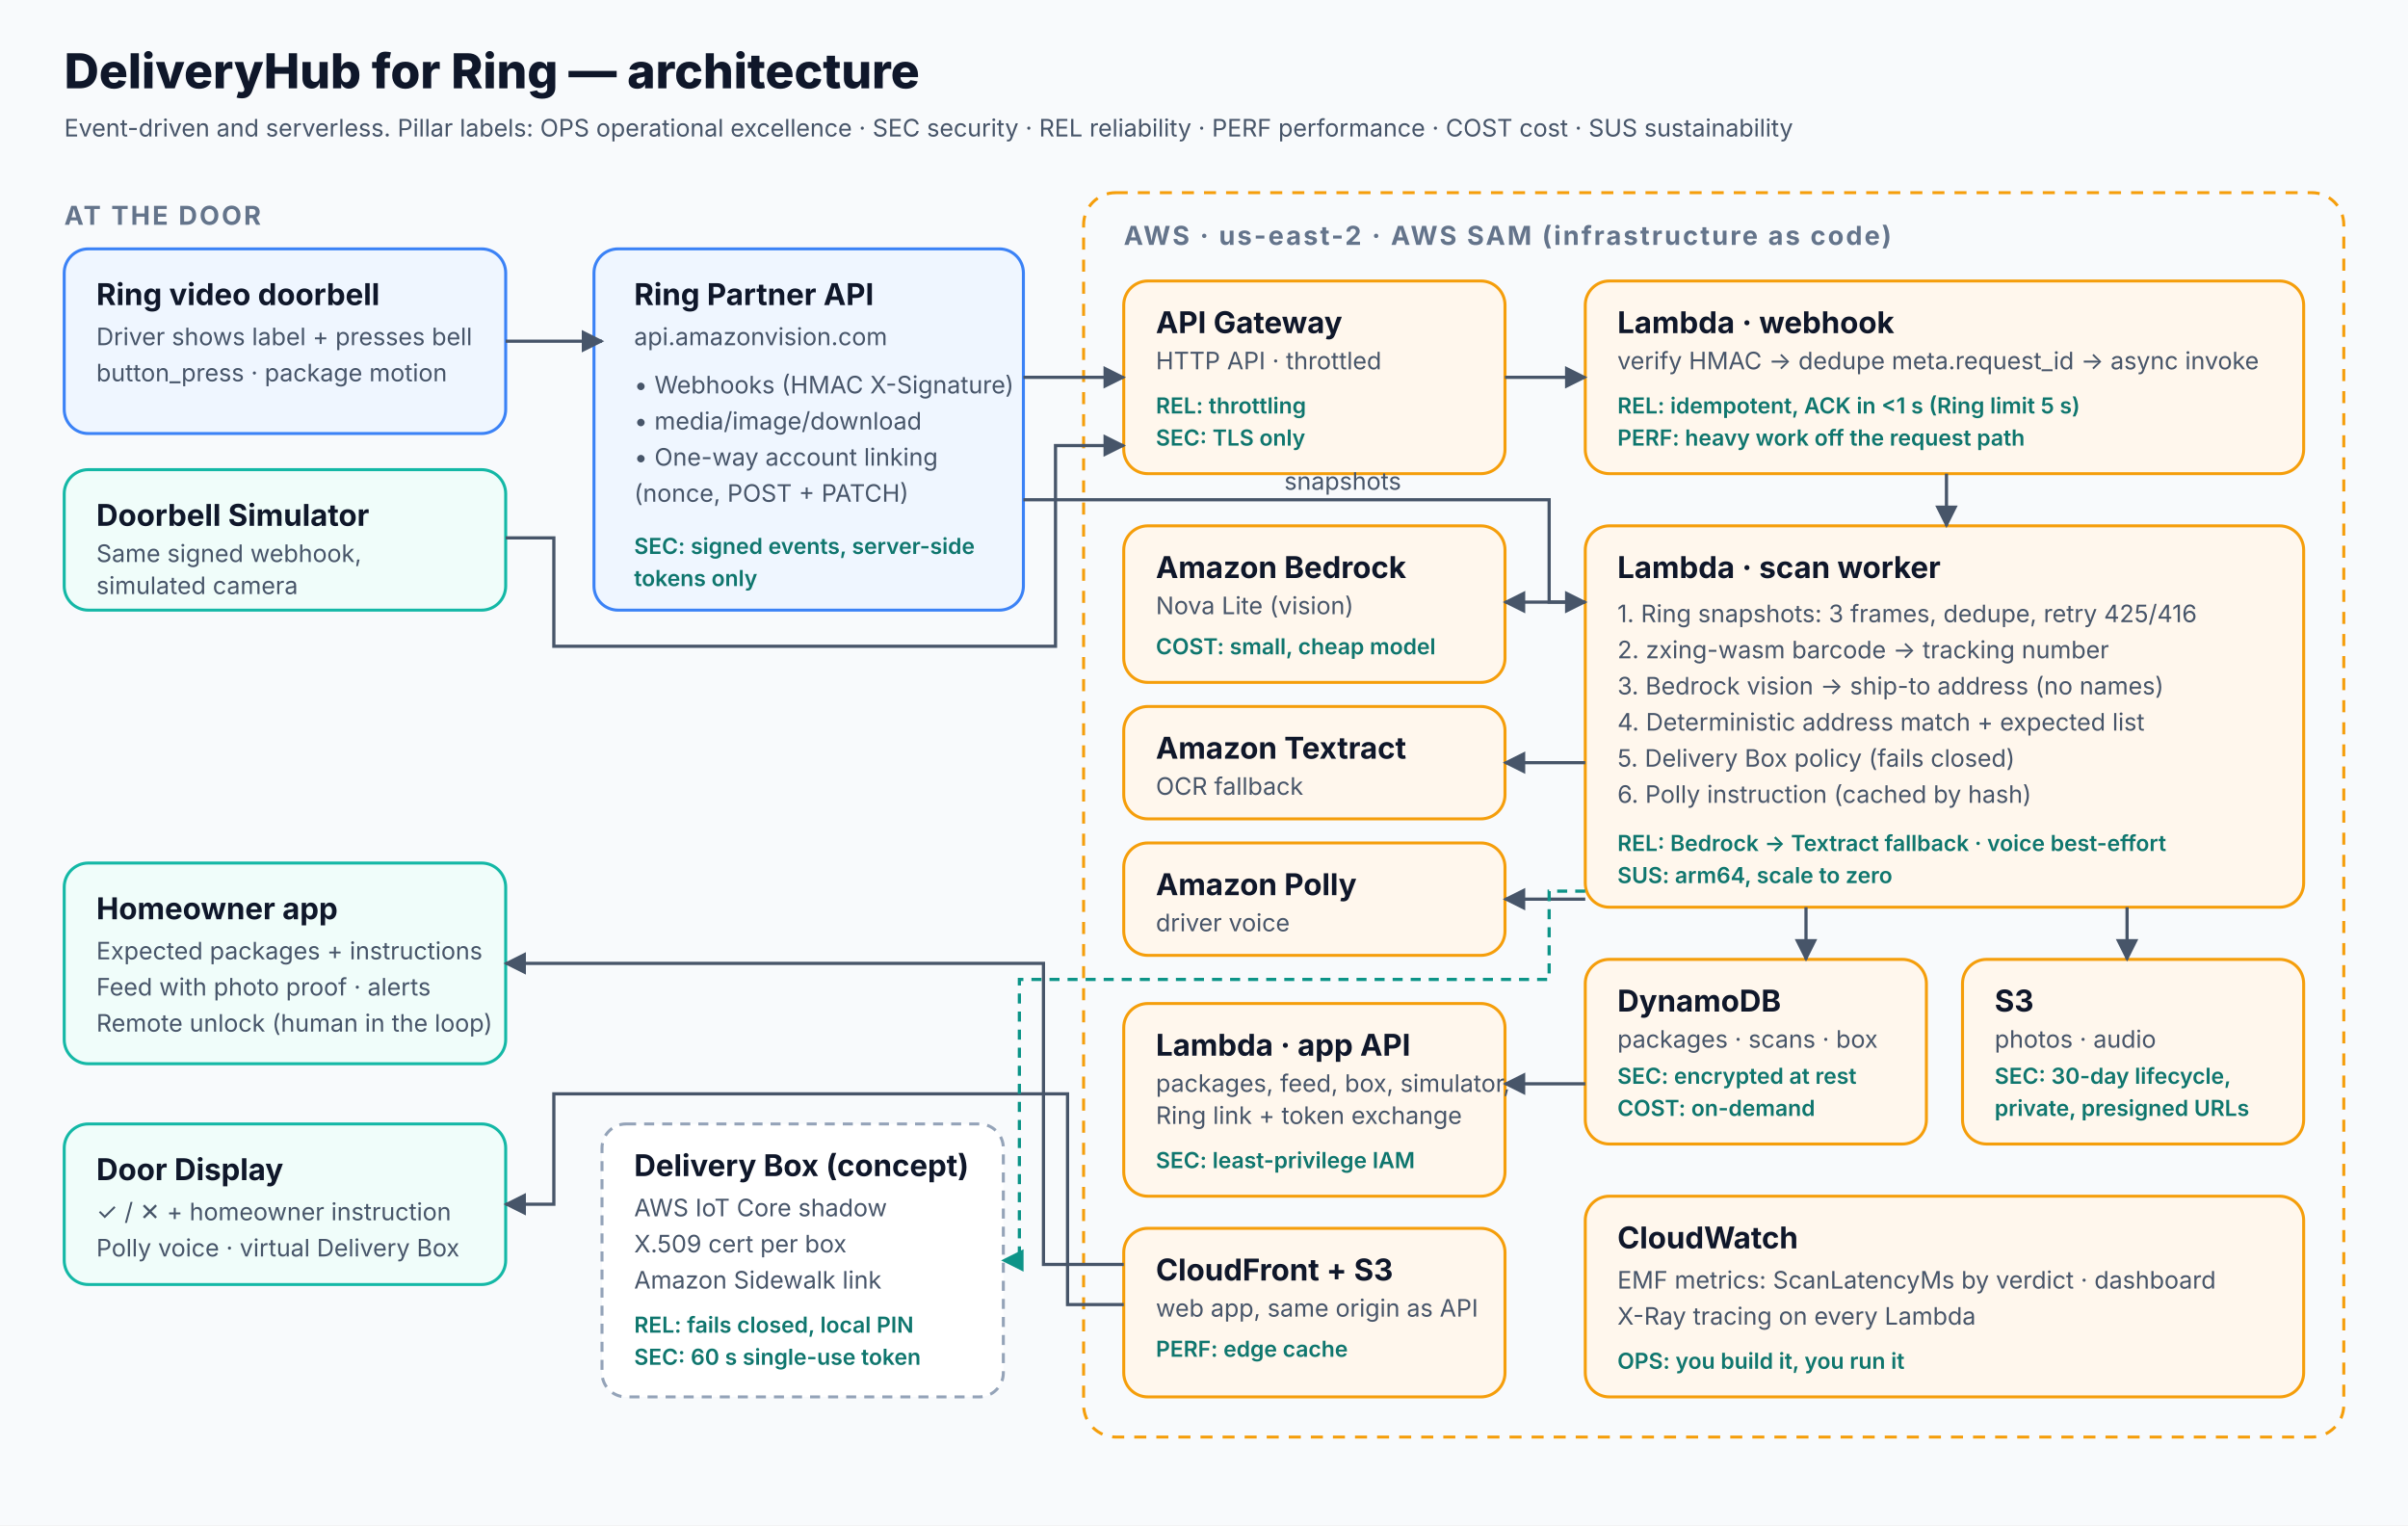
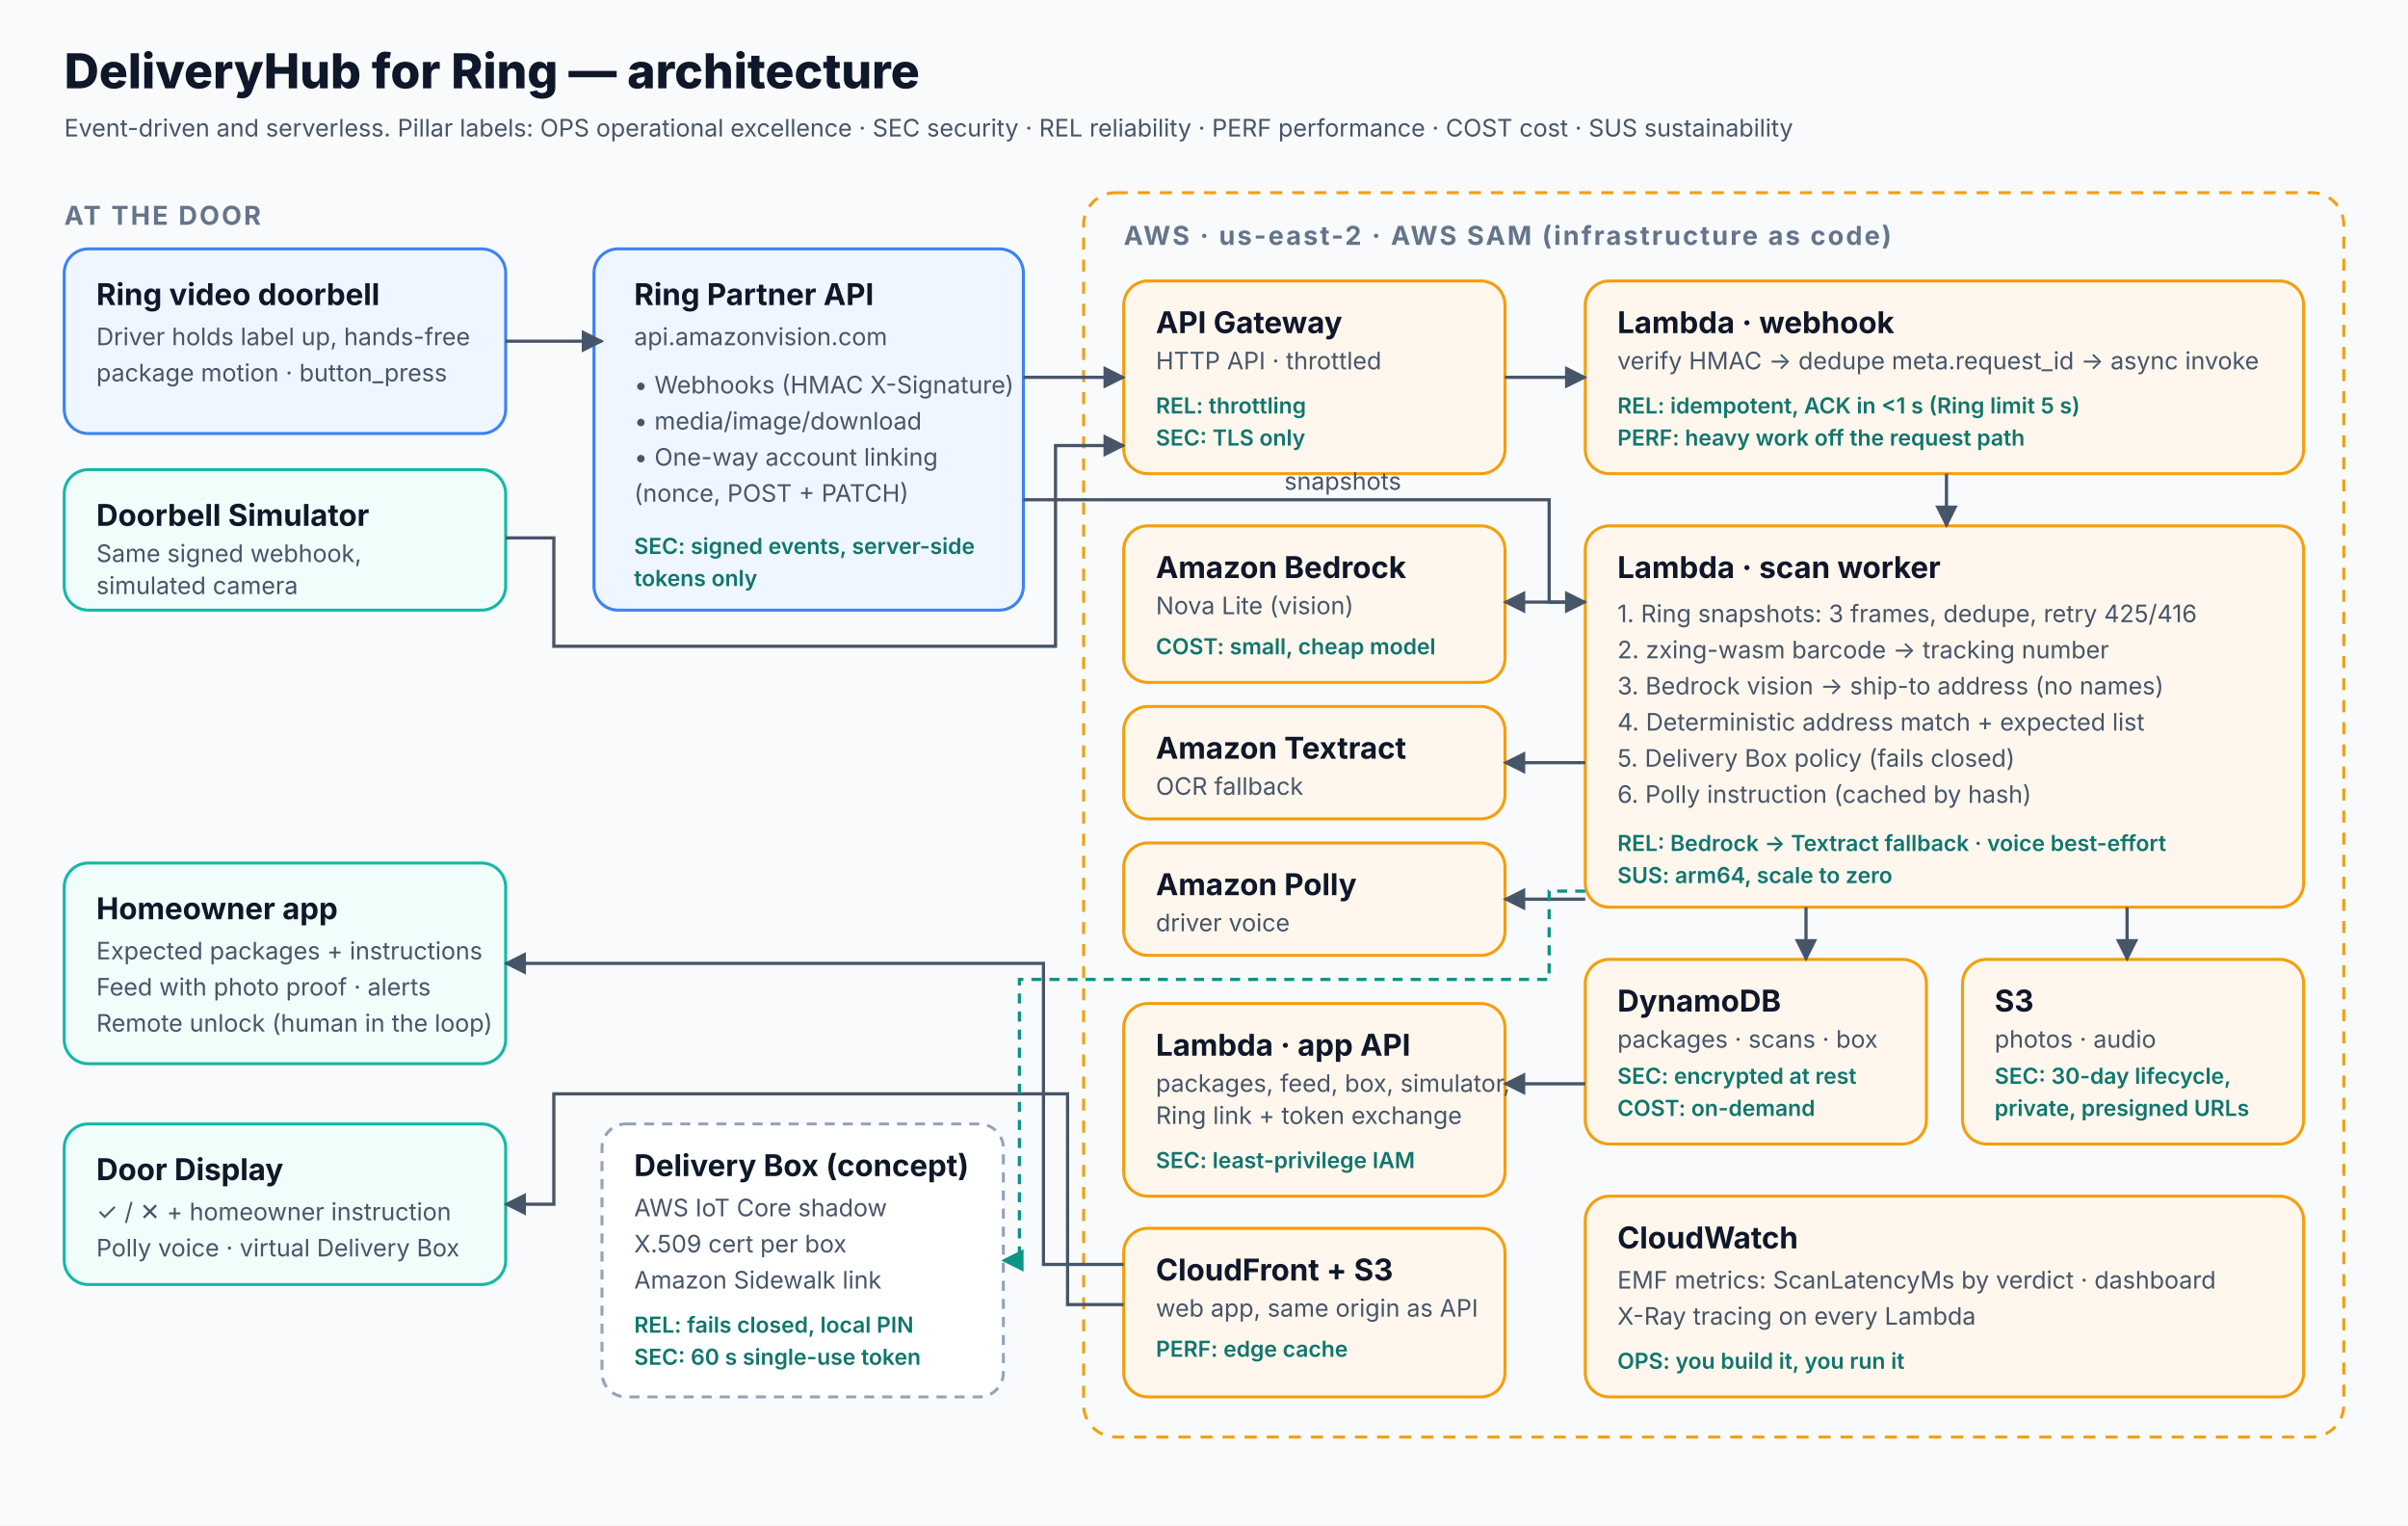
<svg xmlns="http://www.w3.org/2000/svg" viewBox="0 0 1200 760" font-family="Inter, Helvetica, Arial, sans-serif">
  <defs>
    <marker id="a" viewBox="0 0 10 10" refX="9" refY="5" markerWidth="7" markerHeight="7" orient="auto-start-reverse">
      <path d="M0 0L10 5L0 10z" fill="#475569" />
    </marker>
    <marker id="g" viewBox="0 0 10 10" refX="9" refY="5" markerWidth="7" markerHeight="7" orient="auto-start-reverse">
      <path d="M0 0L10 5L0 10z" fill="#0d9488" />
    </marker>
    <style>
      .box{fill:#fff;stroke:#cbd5e1;stroke-width:1.5}
      .aws{fill:#fff7ed;stroke:#f59e0b;stroke-width:1.5}
      .ring{fill:#eff6ff;stroke:#3b82f6;stroke-width:1.5}
      .us{fill:#f0fdfa;stroke:#14b8a6;stroke-width:1.5}
      .t{font-size:15px;font-weight:700;fill:#0f172a}
      .s{font-size:12px;fill:#475569}
      .p{font-size:11px;font-weight:600;fill:#0f766e}
      .l{stroke:#475569;stroke-width:1.6;fill:none;marker-end:url(#a)}
      .lg{stroke:#0d9488;stroke-width:1.6;fill:none;stroke-dasharray:5 4;marker-end:url(#g)}
      .h{font-size:13px;font-weight:700;fill:#64748b;letter-spacing:.08em}
    </style>
  </defs>
  <rect width="1200" height="760" fill="#f8fafc" />
  <text x="32" y="44" font-size="24" font-weight="800" fill="#0f172a">DeliveryHub for Ring — architecture</text>
  <text x="32" y="68" class="s">Event-driven and serverless. Pillar labels: OPS operational excellence · SEC security · REL reliability · PERF performance · COST cost · SUS sustainability</text>
  <text x="32" y="112" class="h">AT THE DOOR</text>
  <rect class="ring" x="32" y="124" width="220" height="92" rx="12" />
  <text x="48" y="152" class="t">Ring video doorbell</text>
-   <text x="48" y="172" class="s">Driver shows label + presses bell</text>
-   <text x="48" y="190" class="s">button_press · package motion</text>
+   <text x="48" y="172" class="s">Driver holds label up, hands-free</text>
+   <text x="48" y="190" class="s">package motion · button_press</text>
  <rect class="us" x="32" y="234" width="220" height="70" rx="12" />
  <text x="48" y="262" class="t">Doorbell Simulator</text>
  <text x="48" y="280" class="s">Same signed webhook,</text>
  <text x="48" y="296" class="s">simulated camera</text>
  <rect class="us" x="32" y="560" width="220" height="80" rx="12" />
  <text x="48" y="588" class="t">Door Display</text>
  <text x="48" y="608" class="s">✓ / ✕ + homeowner instruction</text>
  <text x="48" y="626" class="s">Polly voice · virtual Delivery Box</text>
  <rect class="ring" x="296" y="124" width="214" height="180" rx="12" />
  <text x="316" y="152" class="t">Ring Partner API</text>
  <text x="316" y="172" class="s">api.amazonvision.com</text>
  <text x="316" y="196" class="s">• Webhooks (HMAC X-Signature)</text>
  <text x="316" y="214" class="s">• media/image/download</text>
  <text x="316" y="232" class="s">• One-way account linking</text>
  <text x="316" y="250" class="s">  (nonce, POST + PATCH)</text>
  <text x="316" y="276" class="p">SEC: signed events, server-side</text>
  <text x="316" y="292" class="p">tokens only</text>
  <rect x="540" y="96" width="628" height="620" rx="16" fill="none" stroke="#f59e0b" stroke-width="1.5" stroke-dasharray="6 5" />
  <text x="560" y="122" class="h">AWS · us-east-2 · AWS SAM (infrastructure as code)</text>
  <rect class="aws" x="560" y="140" width="190" height="96" rx="12" />
  <text x="576" y="166" class="t">API Gateway</text>
  <text x="576" y="184" class="s">HTTP API · throttled</text>
  <text x="576" y="206" class="p">REL: throttling</text>
  <text x="576" y="222" class="p">SEC: TLS only</text>
  <rect class="aws" x="790" y="140" width="358" height="96" rx="12" />
  <text x="806" y="166" class="t">Lambda · webhook</text>
  <text x="806" y="184" class="s">verify HMAC → dedupe meta.request_id → async invoke</text>
  <text x="806" y="206" class="p">REL: idempotent, ACK in &lt;1 s (Ring limit 5 s)</text>
  <text x="806" y="222" class="p">PERF: heavy work off the request path</text>
  <rect class="aws" x="790" y="262" width="358" height="190" rx="12" />
  <text x="806" y="288" class="t">Lambda · scan worker</text>
  <text x="806" y="310" class="s">1. Ring snapshots: 3 frames, dedupe, retry 425/416</text>
  <text x="806" y="328" class="s">2. zxing-wasm barcode → tracking number</text>
  <text x="806" y="346" class="s">3. Bedrock vision → ship-to address (no names)</text>
  <text x="806" y="364" class="s">4. Deterministic address match + expected list</text>
  <text x="806" y="382" class="s">5. Delivery Box policy (fails closed)</text>
  <text x="806" y="400" class="s">6. Polly instruction (cached by hash)</text>
  <text x="806" y="424" class="p">REL: Bedrock → Textract fallback · voice best-effort</text>
  <text x="806" y="440" class="p">SUS: arm64, scale to zero</text>
  <rect class="aws" x="560" y="262" width="190" height="78" rx="12" />
  <text x="576" y="288" class="t">Amazon Bedrock</text>
  <text x="576" y="306" class="s">Nova Lite (vision)</text>
  <text x="576" y="326" class="p">COST: small, cheap model</text>
  <rect class="aws" x="560" y="352" width="190" height="56" rx="12" />
  <text x="576" y="378" class="t">Amazon Textract</text>
  <text x="576" y="396" class="s">OCR fallback</text>
  <rect class="aws" x="560" y="420" width="190" height="56" rx="12" />
  <text x="576" y="446" class="t">Amazon Polly</text>
  <text x="576" y="464" class="s">driver voice</text>
  <rect class="aws" x="790" y="478" width="170" height="92" rx="12" />
  <text x="806" y="504" class="t">DynamoDB</text>
  <text x="806" y="522" class="s">packages · scans · box</text>
  <text x="806" y="540" class="p">SEC: encrypted at rest</text>
  <text x="806" y="556" class="p">COST: on-demand</text>
  <rect class="aws" x="978" y="478" width="170" height="92" rx="12" />
  <text x="994" y="504" class="t">S3</text>
  <text x="994" y="522" class="s">photos · audio</text>
  <text x="994" y="540" class="p">SEC: 30-day lifecycle,</text>
  <text x="994" y="556" class="p">private, presigned URLs</text>
  <rect class="aws" x="560" y="500" width="190" height="96" rx="12" />
  <text x="576" y="526" class="t">Lambda · app API</text>
  <text x="576" y="544" class="s">packages, feed, box, simulator,</text>
  <text x="576" y="560" class="s">Ring link + token exchange</text>
  <text x="576" y="582" class="p">SEC: least-privilege IAM</text>
  <rect class="aws" x="560" y="612" width="190" height="84" rx="12" />
  <text x="576" y="638" class="t">CloudFront + S3</text>
  <text x="576" y="656" class="s">web app, same origin as API</text>
  <text x="576" y="676" class="p">PERF: edge cache</text>
  <rect class="aws" x="790" y="596" width="358" height="100" rx="12" />
  <text x="806" y="622" class="t">CloudWatch</text>
  <text x="806" y="642" class="s">EMF metrics: ScanLatencyMs by verdict · dashboard</text>
  <text x="806" y="660" class="s">X-Ray tracing on every Lambda</text>
  <text x="806" y="682" class="p">OPS: you build it, you run it</text>
  <rect class="us" x="32" y="430" width="220" height="100" rx="12" />
  <text x="48" y="458" class="t">Homeowner app</text>
  <text x="48" y="478" class="s">Expected packages + instructions</text>
  <text x="48" y="496" class="s">Feed with photo proof · alerts</text>
  <text x="48" y="514" class="s">Remote unlock (human in the loop)</text>
  <rect x="300" y="560" width="200" height="136" rx="12" fill="#fff" stroke="#94a3b8" stroke-dasharray="5 4" stroke-width="1.5" />
  <text x="316" y="586" class="t">Delivery Box (concept)</text>
  <text x="316" y="606" class="s">AWS IoT Core shadow</text>
  <text x="316" y="624" class="s">X.509 cert per box</text>
  <text x="316" y="642" class="s">Amazon Sidewalk link</text>
  <text x="316" y="664" class="p">REL: fails closed, local PIN</text>
  <text x="316" y="680" class="p">SEC: 60 s single-use token</text>
  <path class="l" d="M252 170 H300" />
  <path class="l" d="M510 188 H560" />
  <path class="l" d="M252 268 H276 V322 H526 V222 H560" />
  <path class="l" d="M750 188 H790" />
  <path class="l" d="M970 236 V262" />
  <path class="l" d="M790 300 H750" />
  <path class="l" d="M790 380 H750" />
  <path class="l" d="M790 448 H750" />
  <path class="l" d="M900 452 V478" />
  <path class="l" d="M1060 452 V478" />
  <path class="l" d="M510 249 H772 V300 H790" />
  <text x="640" y="244" class="s">snapshots</text>
  <path class="l" d="M790 540 H750" />
  <path class="l" d="M560 630 H520 V480 H252" />
  <path class="l" d="M560 650 H532 V545 H276 V600 H252" />
  <path class="lg" d="M790 444 H772 V488 H508 V628 H500" />
</svg>
